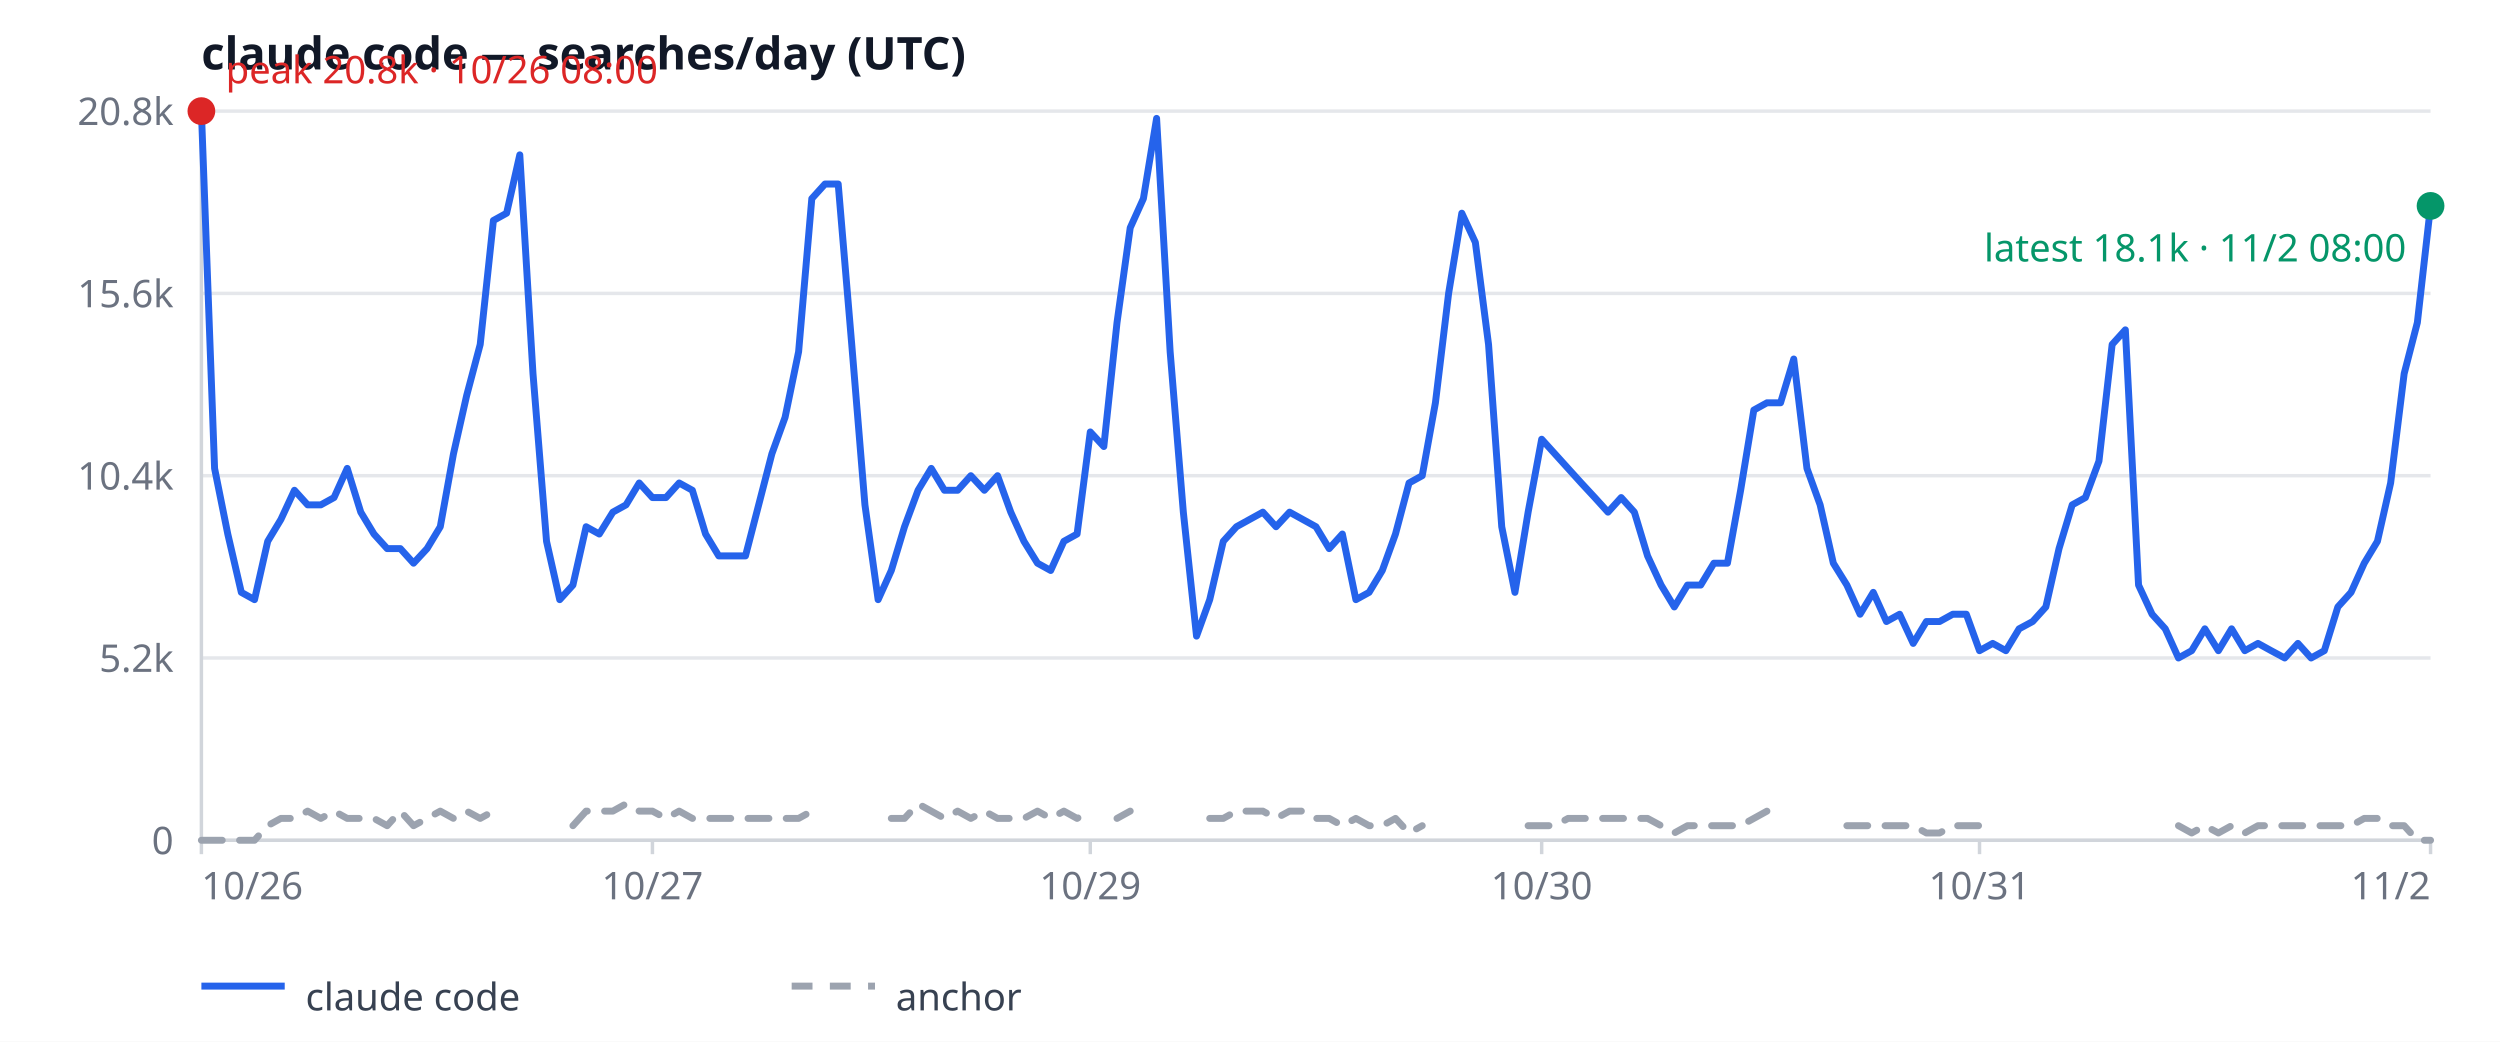
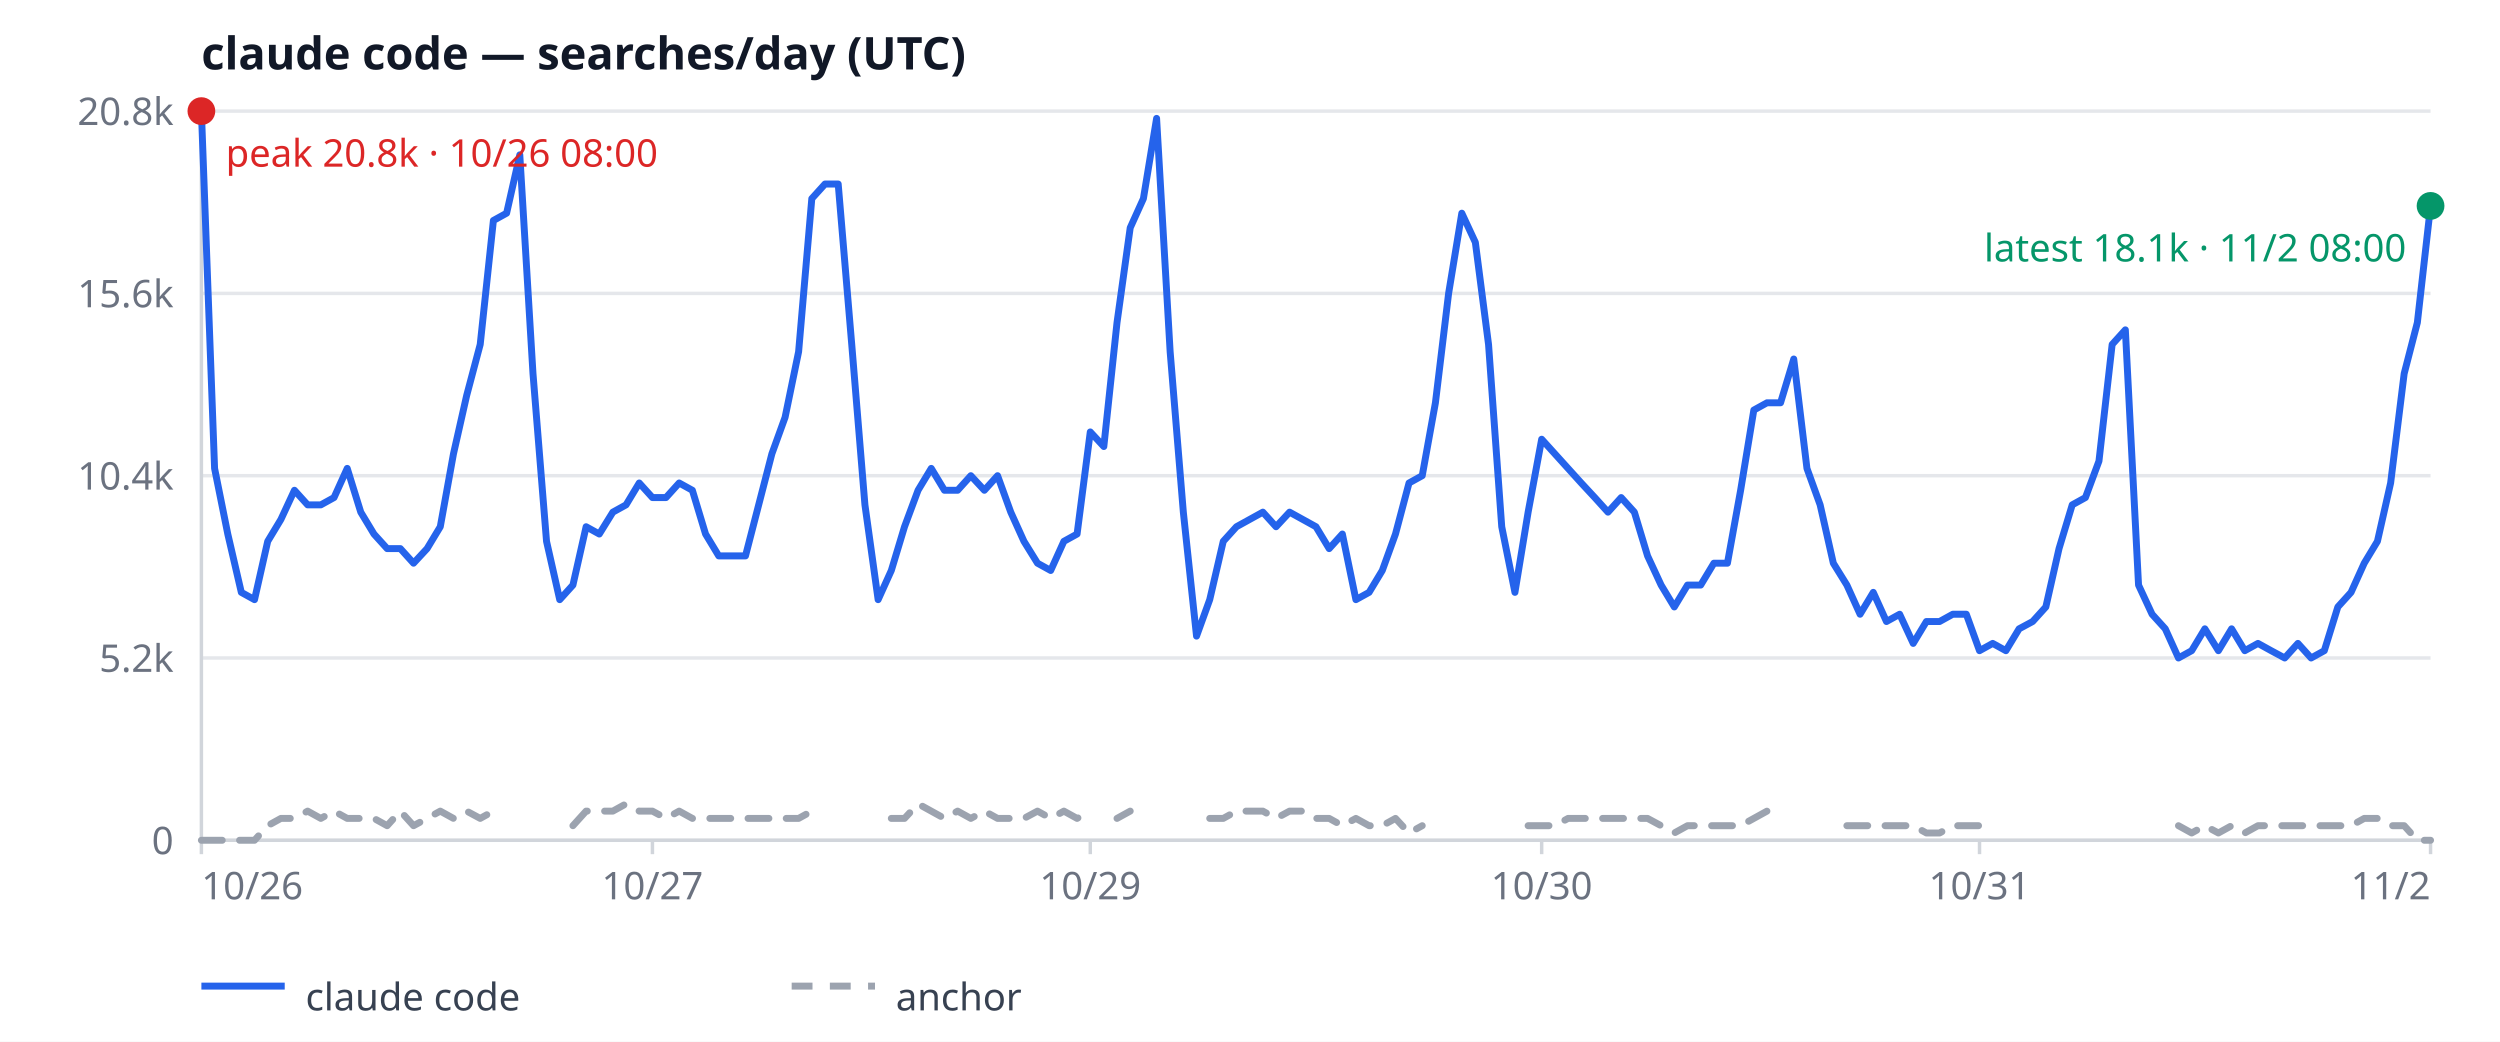
<svg xmlns="http://www.w3.org/2000/svg" width="720" height="300" viewBox="0 0 720 300" role="img" aria-label="claude code traffic chart (UTC)">
  <rect width="720" height="300" fill="#ffffff" />
  <text x="58" y="20" font-family="system-ui,sans-serif" font-size="13" font-weight="600" fill="#111827">claude code — searches/day (UTC)</text>
  <line x1="58" y1="242.0" x2="700" y2="242.0" stroke="#e5e7eb" stroke-width="1" />
  <text x="50" y="246.0" text-anchor="end" font-family="system-ui,sans-serif" font-size="11" fill="#6b7280">0</text>
  <line x1="58" y1="189.5" x2="700" y2="189.5" stroke="#e5e7eb" stroke-width="1" />
  <text x="50" y="193.5" text-anchor="end" font-family="system-ui,sans-serif" font-size="11" fill="#6b7280">5.2k</text>
  <line x1="58" y1="137.0" x2="700" y2="137.0" stroke="#e5e7eb" stroke-width="1" />
  <text x="50" y="141.0" text-anchor="end" font-family="system-ui,sans-serif" font-size="11" fill="#6b7280">10.4k</text>
  <line x1="58" y1="84.5" x2="700" y2="84.5" stroke="#e5e7eb" stroke-width="1" />
  <text x="50" y="88.5" text-anchor="end" font-family="system-ui,sans-serif" font-size="11" fill="#6b7280">15.6k</text>
  <line x1="58" y1="32.0" x2="700" y2="32.0" stroke="#e5e7eb" stroke-width="1" />
  <text x="50" y="36.0" text-anchor="end" font-family="system-ui,sans-serif" font-size="11" fill="#6b7280">20.8k</text>
  <line x1="58.0" y1="242" x2="58.0" y2="246" stroke="#d1d5db" stroke-width="1" />
  <text class="x-tick" x="58.0" y="259" text-anchor="start" font-family="system-ui,sans-serif" font-size="11" fill="#6b7280">10/26</text>
  <line x1="187.9" y1="242" x2="187.9" y2="246" stroke="#d1d5db" stroke-width="1" />
  <text class="x-tick" x="187.9" y="259" text-anchor="middle" font-family="system-ui,sans-serif" font-size="11" fill="#6b7280">10/27</text>
  <line x1="314.0" y1="242" x2="314.0" y2="246" stroke="#d1d5db" stroke-width="1" />
  <text class="x-tick" x="314.0" y="259" text-anchor="middle" font-family="system-ui,sans-serif" font-size="11" fill="#6b7280">10/29</text>
  <line x1="444.0" y1="242" x2="444.0" y2="246" stroke="#d1d5db" stroke-width="1" />
  <text class="x-tick" x="444.0" y="259" text-anchor="middle" font-family="system-ui,sans-serif" font-size="11" fill="#6b7280">10/30</text>
  <line x1="570.1" y1="242" x2="570.1" y2="246" stroke="#d1d5db" stroke-width="1" />
  <text class="x-tick" x="570.1" y="259" text-anchor="middle" font-family="system-ui,sans-serif" font-size="11" fill="#6b7280">10/31</text>
  <line x1="700.0" y1="242" x2="700.0" y2="246" stroke="#d1d5db" stroke-width="1" />
  <text class="x-tick" x="700.0" y="259" text-anchor="end" font-family="system-ui,sans-serif" font-size="11" fill="#6b7280">11/2</text>
  <line x1="58" y1="32" x2="58" y2="242" stroke="#d1d5db" stroke-width="1" />
  <line x1="58" y1="242" x2="700" y2="242" stroke="#d1d5db" stroke-width="1" />
  <polyline class="anchor-line" points="58.0,242.0 61.8,242.0 65.6,242.0 69.5,242.0 73.3,242.0 77.1,237.8 80.9,235.7 84.8,235.7 88.6,233.6 92.4,235.7 96.2,233.6 100.0,235.7 103.9,235.7 107.7,235.7 111.5,237.8 115.3,233.6 119.1,237.8 123.0,235.7 126.8,233.6 130.6,235.7 134.4,233.6 138.3,235.7 142.1,233.6" fill="none" stroke="#9ca3af" stroke-width="2" stroke-linejoin="round" stroke-linecap="round" stroke-dasharray="6 5" />
  <polyline class="anchor-line" points="165.0,237.8 168.8,233.6 172.6,233.6 176.5,233.6 180.3,231.5 184.1,233.6 187.9,233.6 191.8,235.7 195.6,233.6 199.4,235.7 203.2,235.7 207.0,235.7 210.9,235.7 214.7,235.7 218.5,235.7 222.3,235.7 226.1,235.7 230.0,235.7 233.8,233.6" fill="none" stroke="#9ca3af" stroke-width="2" stroke-linejoin="round" stroke-linecap="round" stroke-dasharray="6 5" />
  <polyline class="anchor-line" points="256.7,235.7 260.5,235.7 264.4,231.5 268.2,233.6 272.0,235.7 275.8,233.6 279.6,235.7 283.5,233.6 287.3,235.7 291.1,235.7 294.9,235.7 298.8,233.6 302.6,235.7 306.4,233.6 310.2,235.7 314.0,233.6" fill="none" stroke="#9ca3af" stroke-width="2" stroke-linejoin="round" stroke-linecap="round" stroke-dasharray="6 5" />
  <polyline class="anchor-line" points="321.7,235.7 325.5,233.6" fill="none" stroke="#9ca3af" stroke-width="2" stroke-linejoin="round" stroke-linecap="round" stroke-dasharray="6 5" />
  <polyline class="anchor-line" points="348.4,235.7 352.3,235.7 356.1,233.6 359.9,233.6 363.7,233.6 367.5,235.7 371.4,233.6 375.2,233.6 379.0,235.7 382.8,235.7 386.6,237.8 390.5,235.7 394.3,237.8 398.1,237.8 401.9,235.7 405.8,239.9 409.6,237.8" fill="none" stroke="#9ca3af" stroke-width="2" stroke-linejoin="round" stroke-linecap="round" stroke-dasharray="6 5" />
  <polyline class="anchor-line" points="440.1,237.8 444.0,237.8 447.8,237.8 451.6,235.7 455.4,235.7 459.3,235.7 463.1,235.7 466.9,235.7 470.7,235.7 474.5,235.7 478.4,237.8 482.2,239.9 486.0,237.8 489.8,237.8 493.6,237.8 497.5,237.8 501.3,237.8 505.1,235.7 508.9,233.6" fill="none" stroke="#9ca3af" stroke-width="2" stroke-linejoin="round" stroke-linecap="round" stroke-dasharray="6 5" />
  <polyline class="anchor-line" points="531.9,237.8 535.7,237.8 539.5,237.8 543.3,237.8 547.1,237.8 551.0,237.8 554.8,239.9 558.6,239.9 562.4,237.8 566.3,237.8 570.1,237.8 573.9,237.8" fill="none" stroke="#9ca3af" stroke-width="2" stroke-linejoin="round" stroke-linecap="round" stroke-dasharray="6 5" />
  <polyline class="anchor-line" points="627.4,237.8 631.2,239.9 635.0,237.8 638.9,239.9 642.7,237.8 646.5,239.9 650.3,237.8 654.1,237.8 658.0,237.8 661.8,237.8 665.6,237.8 669.4,237.8 673.3,237.8 677.1,237.8 680.9,235.7 684.7,235.7 688.5,237.8 692.4,237.8 696.2,242.0 700.0,242.0" fill="none" stroke="#9ca3af" stroke-width="2" stroke-linejoin="round" stroke-linecap="round" stroke-dasharray="6 5" />
  <polyline class="term-line" points="58.0,32.0 61.8,134.9 65.6,153.8 69.5,170.6 73.3,172.7 77.1,155.9 80.9,149.6 84.8,141.2 88.6,145.4 92.4,145.4 96.2,143.3 100.0,134.9 103.9,147.5 107.7,153.8 111.5,158.0 115.3,158.0 119.1,162.2 123.0,158.0 126.8,151.7 130.6,130.7 134.4,113.9 138.3,99.2 142.1,63.5 145.9,61.4 149.7,44.6 153.5,107.6 157.4,155.9 161.2,172.7 165.0,168.5 168.8,151.7 172.6,153.8 176.5,147.5 180.3,145.4 184.1,139.1 187.9,143.3 191.8,143.3 195.6,139.1 199.4,141.2 203.2,153.8 207.0,160.1 210.9,160.1 214.7,160.1 218.5,145.4 222.3,130.7 226.1,120.2 230.0,101.3 233.8,57.2 237.6,53.0 241.4,53.0 245.3,99.2 249.1,145.4 252.9,172.7 256.7,164.3 260.5,151.7 264.4,141.2 268.2,134.9 272.0,141.2 275.8,141.2 279.6,137.0 283.5,141.2 287.3,137.0 291.1,147.5 294.9,155.9 298.8,162.2 302.6,164.3 306.4,155.9 310.2,153.8 314.0,124.4 317.9,128.6 321.7,92.9 325.5,65.6 329.3,57.2 333.1,34.1 337.0,101.3 340.8,147.5 344.6,183.2 348.4,172.7 352.3,155.9 356.1,151.7 359.9,149.6 363.7,147.5 367.5,151.7 371.4,147.5 375.2,149.6 379.0,151.7 382.8,158.0 386.6,153.8 390.5,172.7 394.3,170.6 398.1,164.3 401.9,153.8 405.8,139.1 409.6,137.0 413.4,116.0 417.2,84.5 421.0,61.4 424.9,69.8 428.7,99.2 432.5,151.7 436.3,170.6 440.1,147.5 444.0,126.5 447.8,130.7 451.6,134.9 455.4,139.1 459.3,143.3 463.1,147.5 466.9,143.3 470.7,147.5 474.5,160.1 478.4,168.5 482.2,174.8 486.0,168.5 489.8,168.5 493.6,162.2 497.5,162.2 501.3,141.2 505.1,118.1 508.9,116.0 512.8,116.0 516.6,103.4 520.4,134.9 524.2,145.4 528.0,162.2 531.9,168.5 535.7,176.9 539.5,170.6 543.3,179.0 547.1,176.9 551.0,185.3 554.8,179.0 558.6,179.0 562.4,176.9 566.3,176.9 570.1,187.4 573.9,185.3 577.7,187.4 581.5,181.1 585.4,179.0 589.2,174.8 593.0,158.0 596.8,145.4 600.6,143.3 604.5,132.8 608.3,99.2 612.1,95.0 615.9,168.5 619.8,176.9 623.6,181.1 627.4,189.5 631.2,187.4 635.0,181.1 638.9,187.4 642.7,181.1 646.5,187.4 650.3,185.3 654.1,187.4 658.0,189.5 661.8,185.3 665.6,189.5 669.4,187.4 673.3,174.8 677.1,170.6 680.9,162.2 684.7,155.9 688.5,139.1 692.4,107.6 696.2,92.9 700.0,59.3" fill="none" stroke="#2563eb" stroke-width="2" stroke-linejoin="round" stroke-linecap="round" />
  <circle cx="58.0" cy="32.0" r="4" fill="#dc2626" />
-   <text x="65.0" y="24.0" font-family="system-ui,sans-serif" font-size="11" fill="#dc2626">peak 20.8k · 10/26 08:00</text>
+   <text x="65.0" y="48.0" font-family="system-ui,sans-serif" font-size="11" fill="#dc2626">peak 20.8k · 10/26 08:00</text>
  <circle cx="700.0" cy="59.3" r="4" fill="#059669" />
  <text x="693.0" y="75.3" text-anchor="end" font-family="system-ui,sans-serif" font-size="11" fill="#059669">latest 18.1k · 11/2 08:00</text>
  <g font-family="system-ui,sans-serif" font-size="11" fill="#374151">
    <line x1="58" y1="284" x2="82" y2="284" stroke="#2563eb" stroke-width="2" />
    <text x="88" y="291">claude code</text>
    <line x1="228" y1="284" x2="252" y2="284" stroke="#9ca3af" stroke-width="2" stroke-dasharray="6 5" />
    <text x="258" y="291">anchor</text>
  </g>
</svg>
